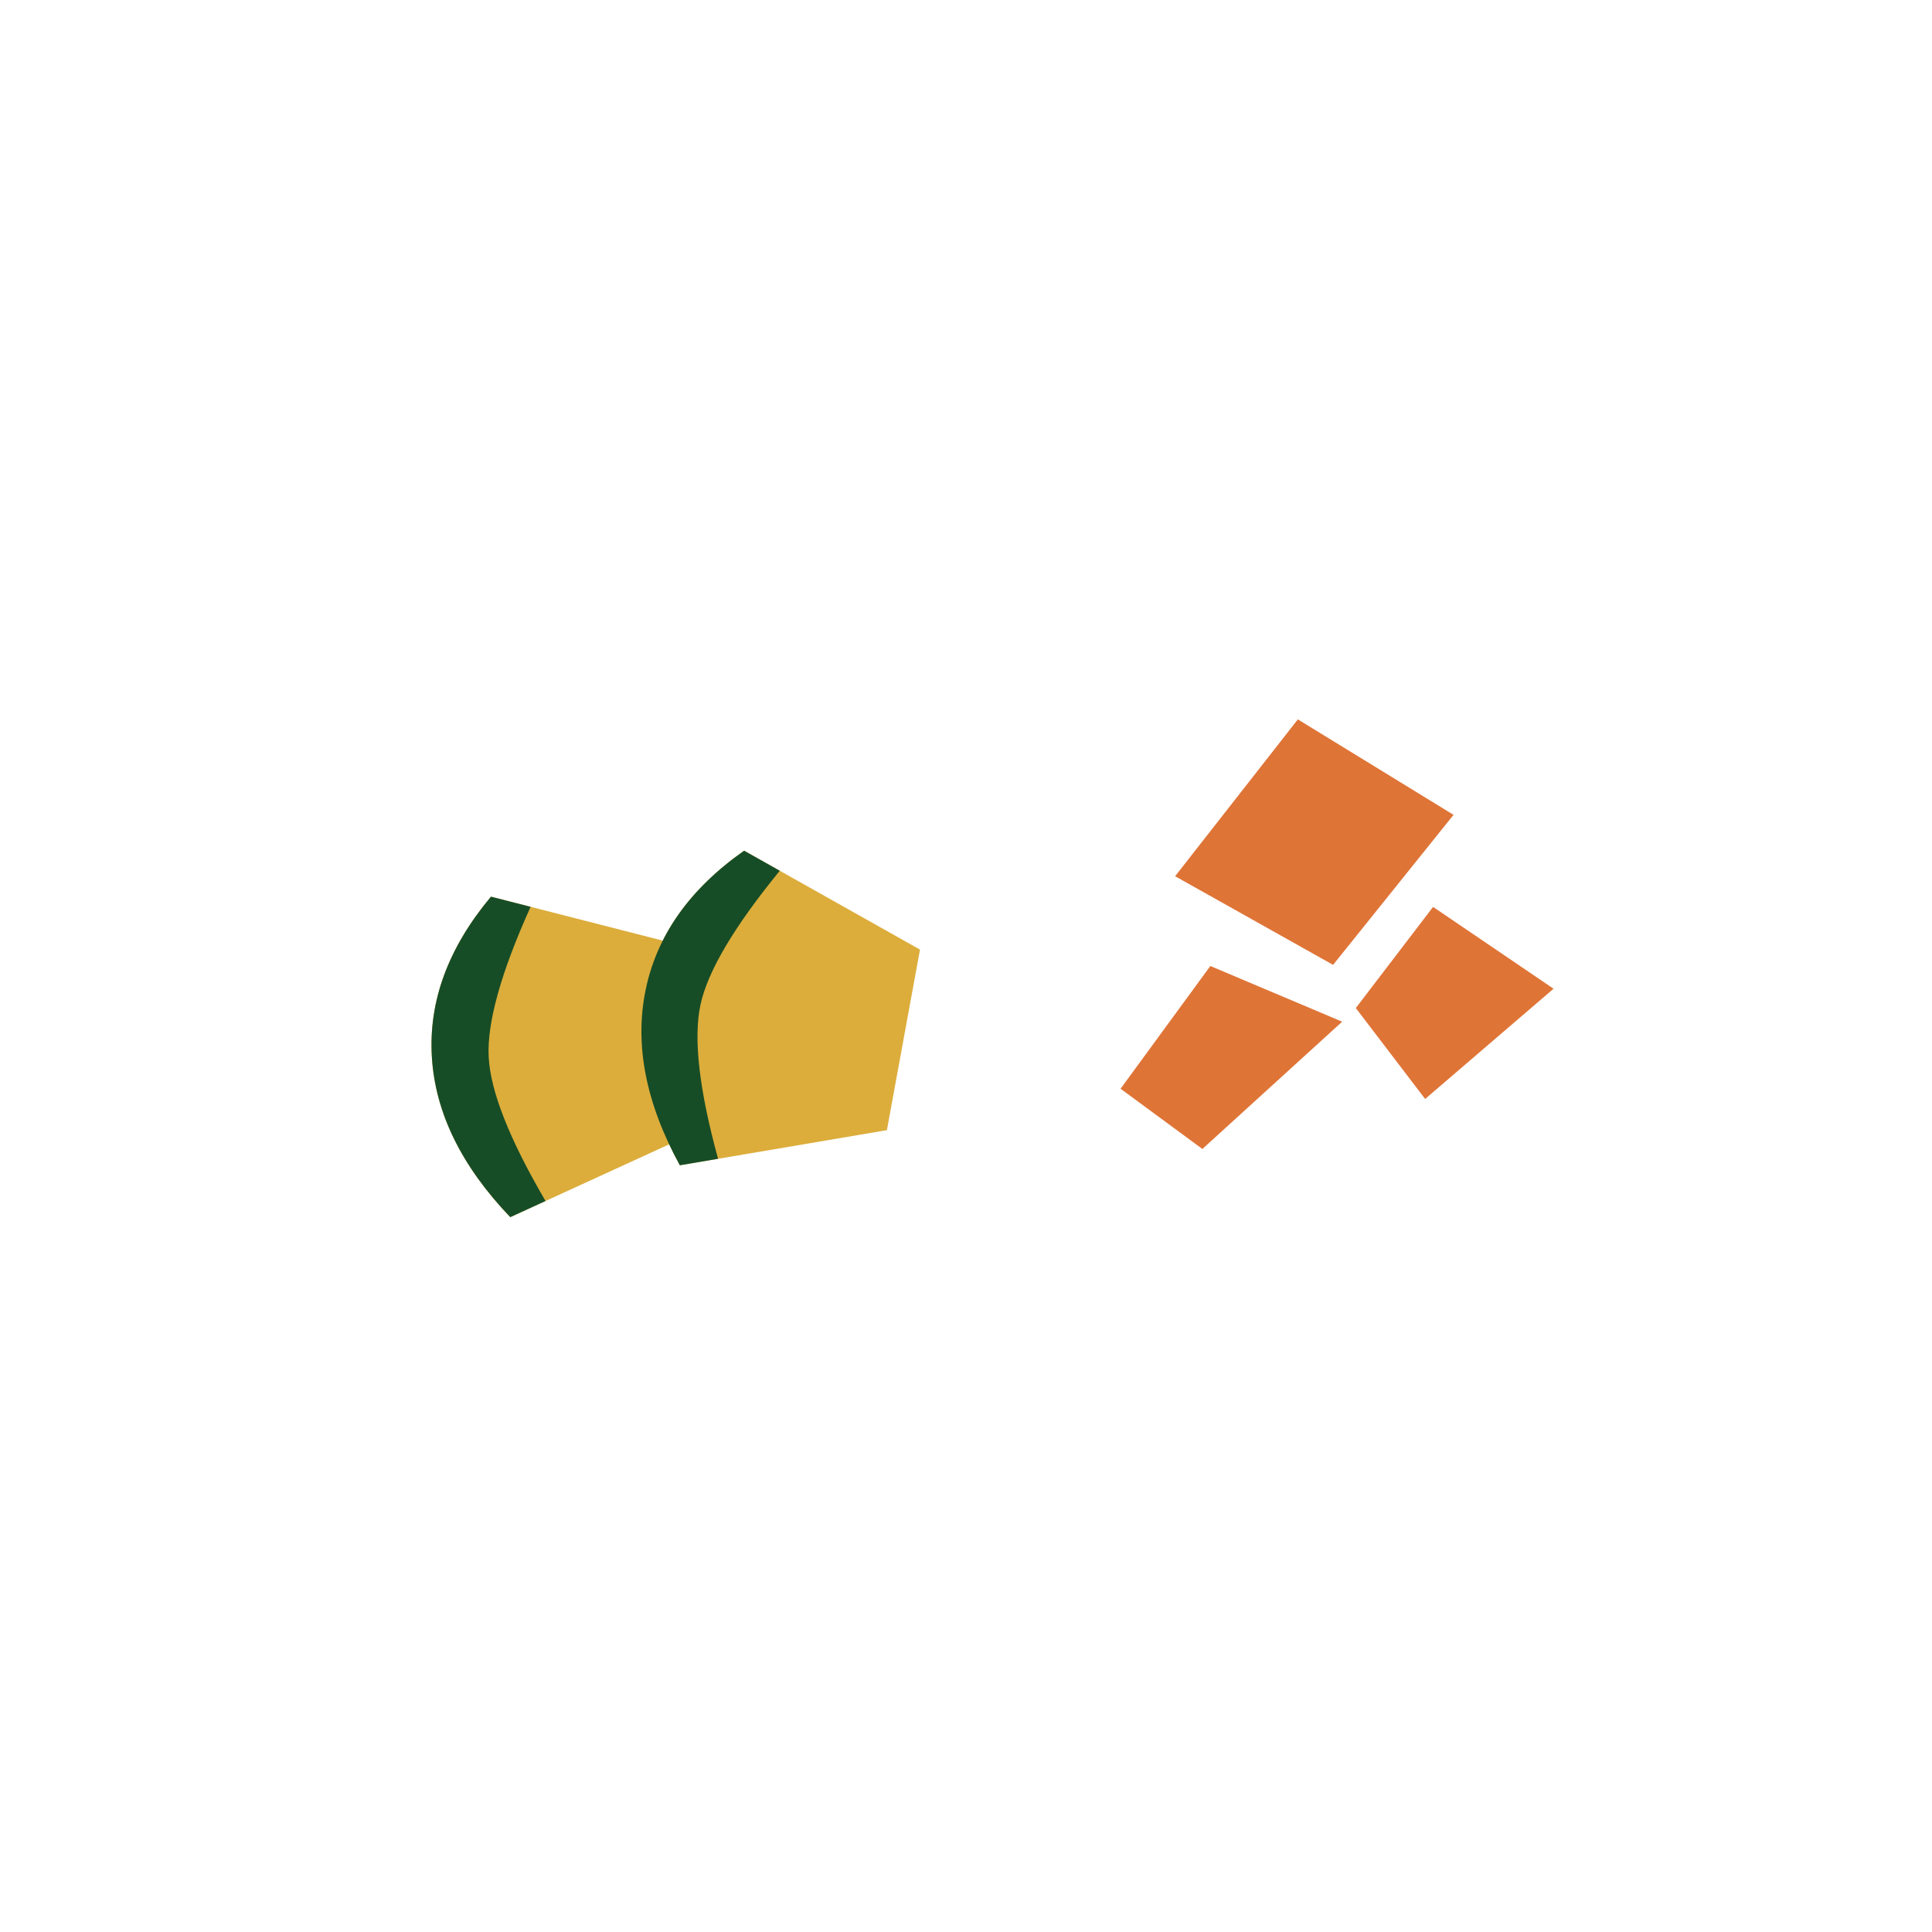
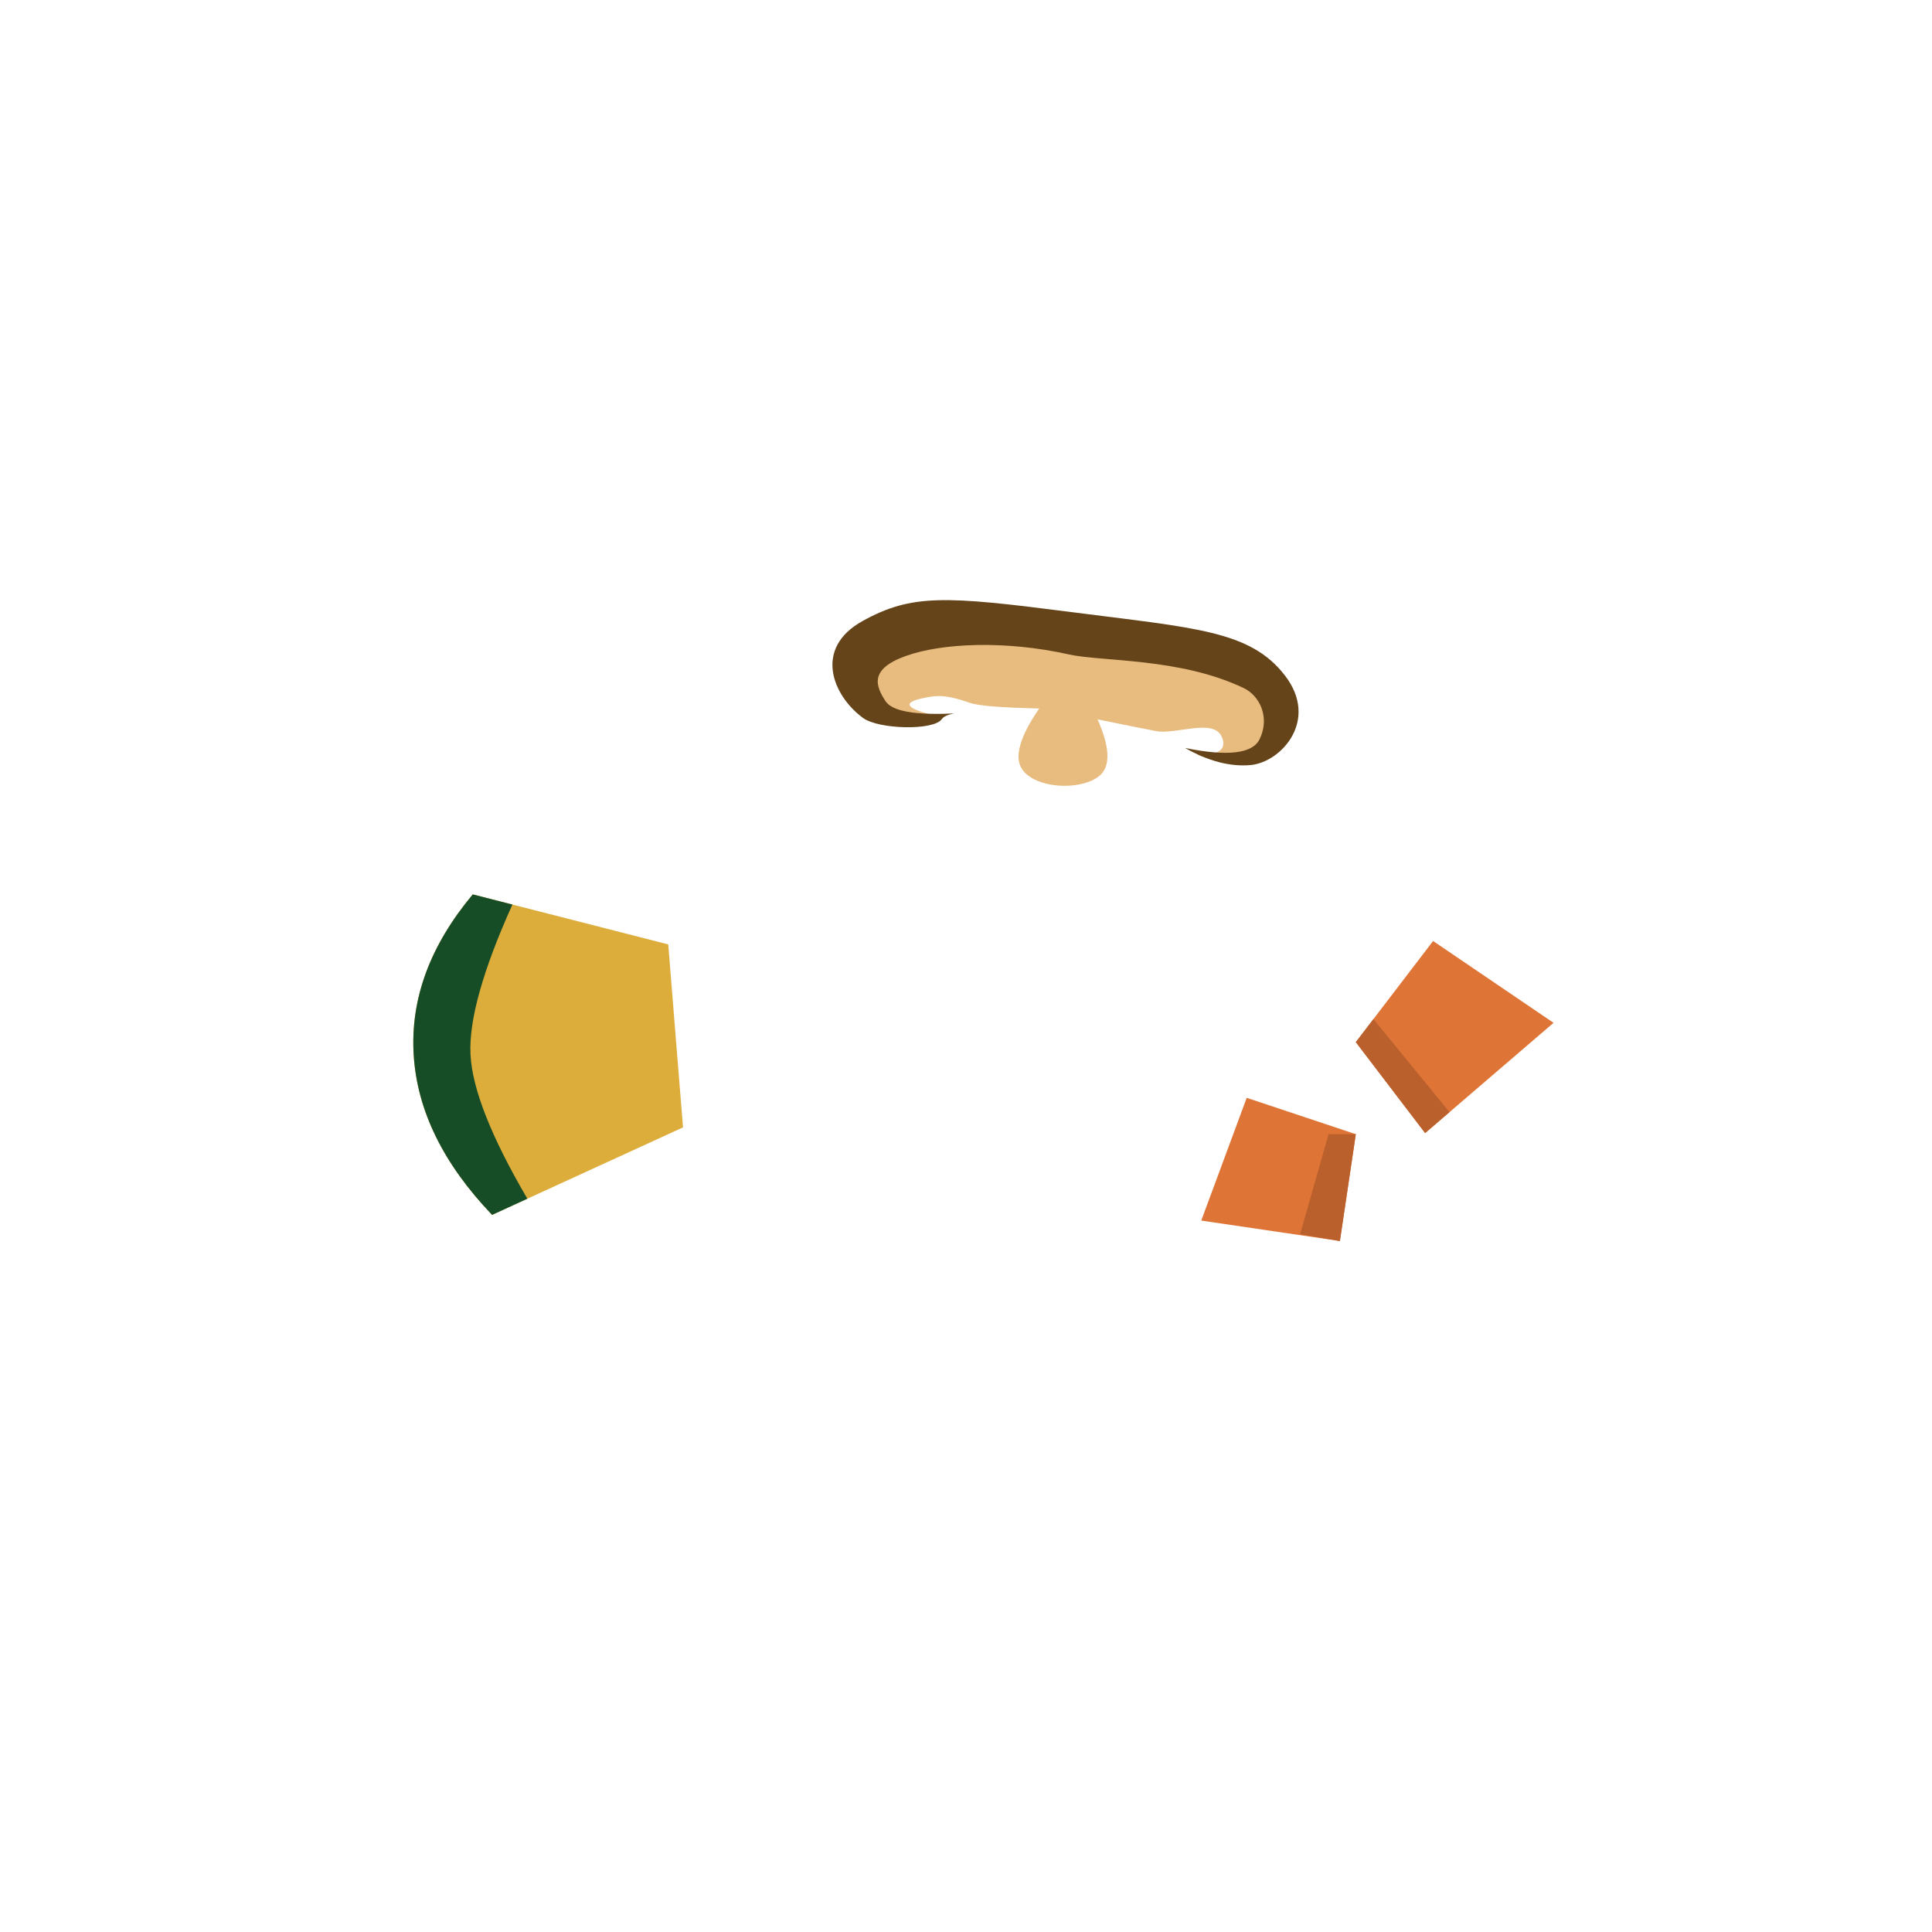
<svg xmlns="http://www.w3.org/2000/svg" width="850px" height="850px" viewBox="0 0 850 850" version="1.1">
  <g id="Page-4" stroke="none" stroke-width="1" fill="none" fill-rule="evenodd">
-     <g id="Group-9" transform="translate(189.8386, 316.5)">
-       <polygon id="Path-12" fill="#DF7437" points="327.161 69 381.161 0 449.661 42 396.661 108" />
-       <polygon id="Path-12" fill="#DF7437" points="303.161 162.5 342.661 108.5 400.661 133 339.161 189" />
-       <polygon id="Path-12" fill="#DF7437" points="406.661 127 440.661 82.5 493.661 118.5 437.161 167" />
-       <g id="Group-5" transform="translate(0, 78)">
+     <g id="Group-41" transform="translate(181.8386, 190.4145)">
+       <g id="Group-42" transform="translate(346, 292)">
+         <polygon id="Path-12" fill="#DF7437" points="0.661 54.586 20.661 0.586 68.661 16.586 61.661 63.586" />
+         <polygon id="Path-12" fill="#B9602C" points="44.161 60.586 56.661 16.586 68.661 16.586 61.661 63.586" />
+       </g>
+       <g id="Group-38" transform="translate(414.6614, 223.5855)">
+         <polygon id="Path-12" fill="#DF7437" points="0 44.5 34 0 87 36 30.5 84.5" />
+         <polygon id="Path-12" fill="#B9602C" points="2.13162821e-13 44.5 7.757 34.348 41.224 75.294 30.5 84.5" />
+       </g>
+       <g id="Group-5" transform="translate(0, 203.0855)">
        <path d="M34.661,141 C13.139,118.509 1.639,95.009 0.161,70.5 C-1.316,45.991 7.351,22.491 26.161,0 L112.161,22 L118.661,102.5 L34.661,141 Z" id="Path-13" fill="#DCAD3B" />
        <path d="M34.661,141 C13.139,118.509 1.639,95.009 0.161,70.5 C-1.316,45.991 7.351,22.491 26.161,0 L43.603,4.462 C30.544,33.427 24.397,55.44 25.161,70.5 C25.926,85.56 34.263,106.691 50.172,133.891 L34.661,141 Z" id="Path-13" fill="#174D26" />
      </g>
-       <g id="Group-5" transform="translate(151.5, 134.5) rotate(15) translate(-151.5, -134.5) translate(92, 64)">
-         <path d="M34.661,141 C13.139,118.509 1.639,95.009 0.161,70.5 C-1.316,45.991 7.351,22.491 26.161,0 L112.161,22 L118.661,102.5 L34.661,141 Z" id="Path-13" fill="#DCAD3B" />
-         <path d="M34.661,141 C13.139,118.509 1.639,95.009 0.161,70.5 C-1.316,45.991 7.351,22.491 26.161,0 L43.603,4.462 C30.544,33.427 24.397,55.44 25.161,70.5 C25.926,85.56 34.263,106.691 50.172,133.891 L34.661,141 Z" id="Path-13" fill="#174D26" />
+       <g id="Group-37" transform="translate(287.7023, 113.5) rotate(-5) translate(-287.7023, -113.5) translate(184.7023, 9)">
+         <path d="M71.959,154.21 C64.819,167.028 54.75,173.438 41.75,173.438 C4.625,173.438 33.044,125.473 87.29,81.798 C143.921,36.203 174.207,17.943 181.25,58.438 C182.583,66.104 176.332,74.019 162.497,82.181 C169.206,75.267 169.728,70.81 164.061,68.81 C155.561,65.81 149.62,83.023 142.575,88.19 C138.001,91.544 130.871,96.665 121.186,103.555 C134.692,108.196 140.906,113.991 139.828,120.942 C138.212,131.368 124.96,143.898 115.091,142.858 C108.512,142.165 103.543,134.23 100.186,119.055 C88.556,130.986 81.044,137.84 77.648,139.619 C67.148,145.119 64.99,148.523 62.49,152.523 C56.733,161.735 59.889,162.297 71.959,154.21 Z" id="topping" fill="#E8BB7F" transform="translate(103.1805, 104.7188) rotate(52) translate(-103.1805, -104.7188) " />
+         <path d="M52.459,110.086 C49.629,110.407 47.796,111.073 46.959,112.086 C42.931,116.959 18.813,114.177 12.459,108.586 C-0.041,97.586 -6.695,76.167 15.959,66.086 C38.613,56.004 53.329,58.254 107.459,70.086 C161.589,81.917 185.459,85.086 198.959,106.086 C212.459,127.086 193.959,144.086 180.459,144.086 C171.459,144.086 162.126,140.752 152.459,134.086 C170.805,139.51 181.805,139.176 185.459,133.086 C190.941,123.949 187.16,114.043 180.459,110.086 C153.661,94.258 119.313,93.138 104.959,88.586 C78.043,80.049 49.985,78.699 33.459,83.086 C16.933,87.472 19.215,95.097 22.959,102.086 C25.455,106.744 35.288,109.411 52.459,110.086 Z" id="Path-35" fill="#654419" />
      </g>
    </g>
  </g>
</svg>
